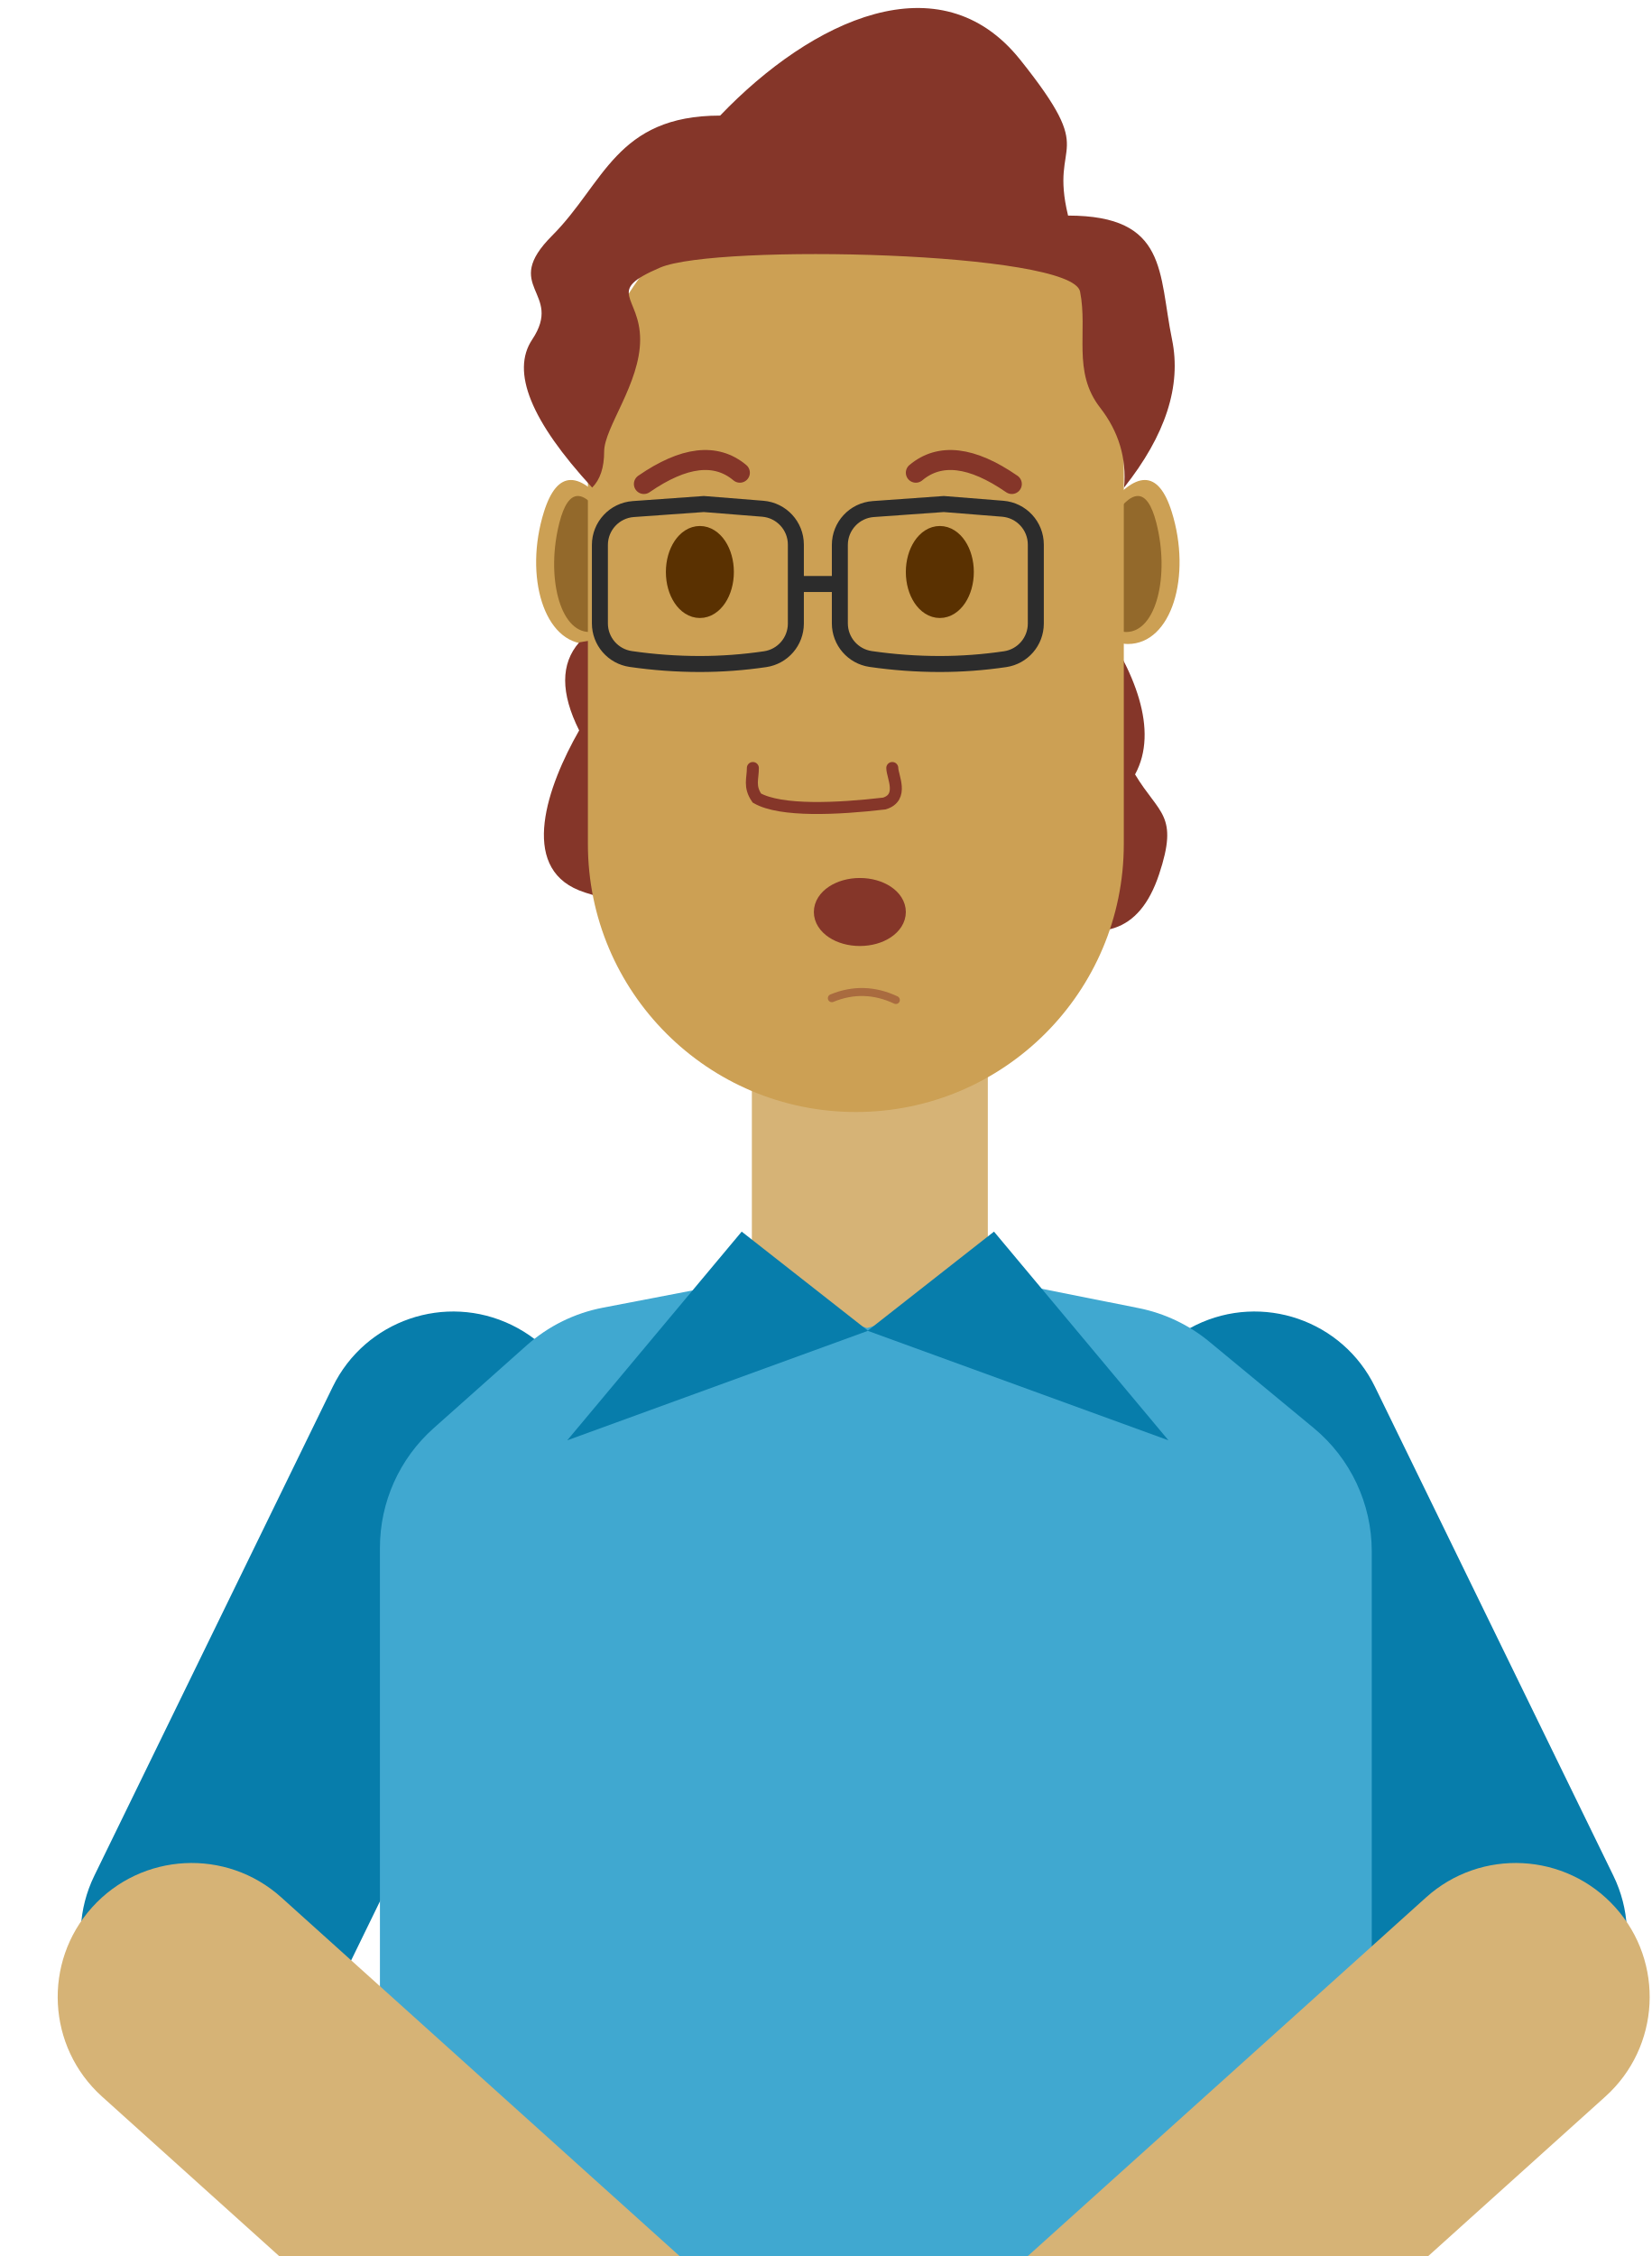
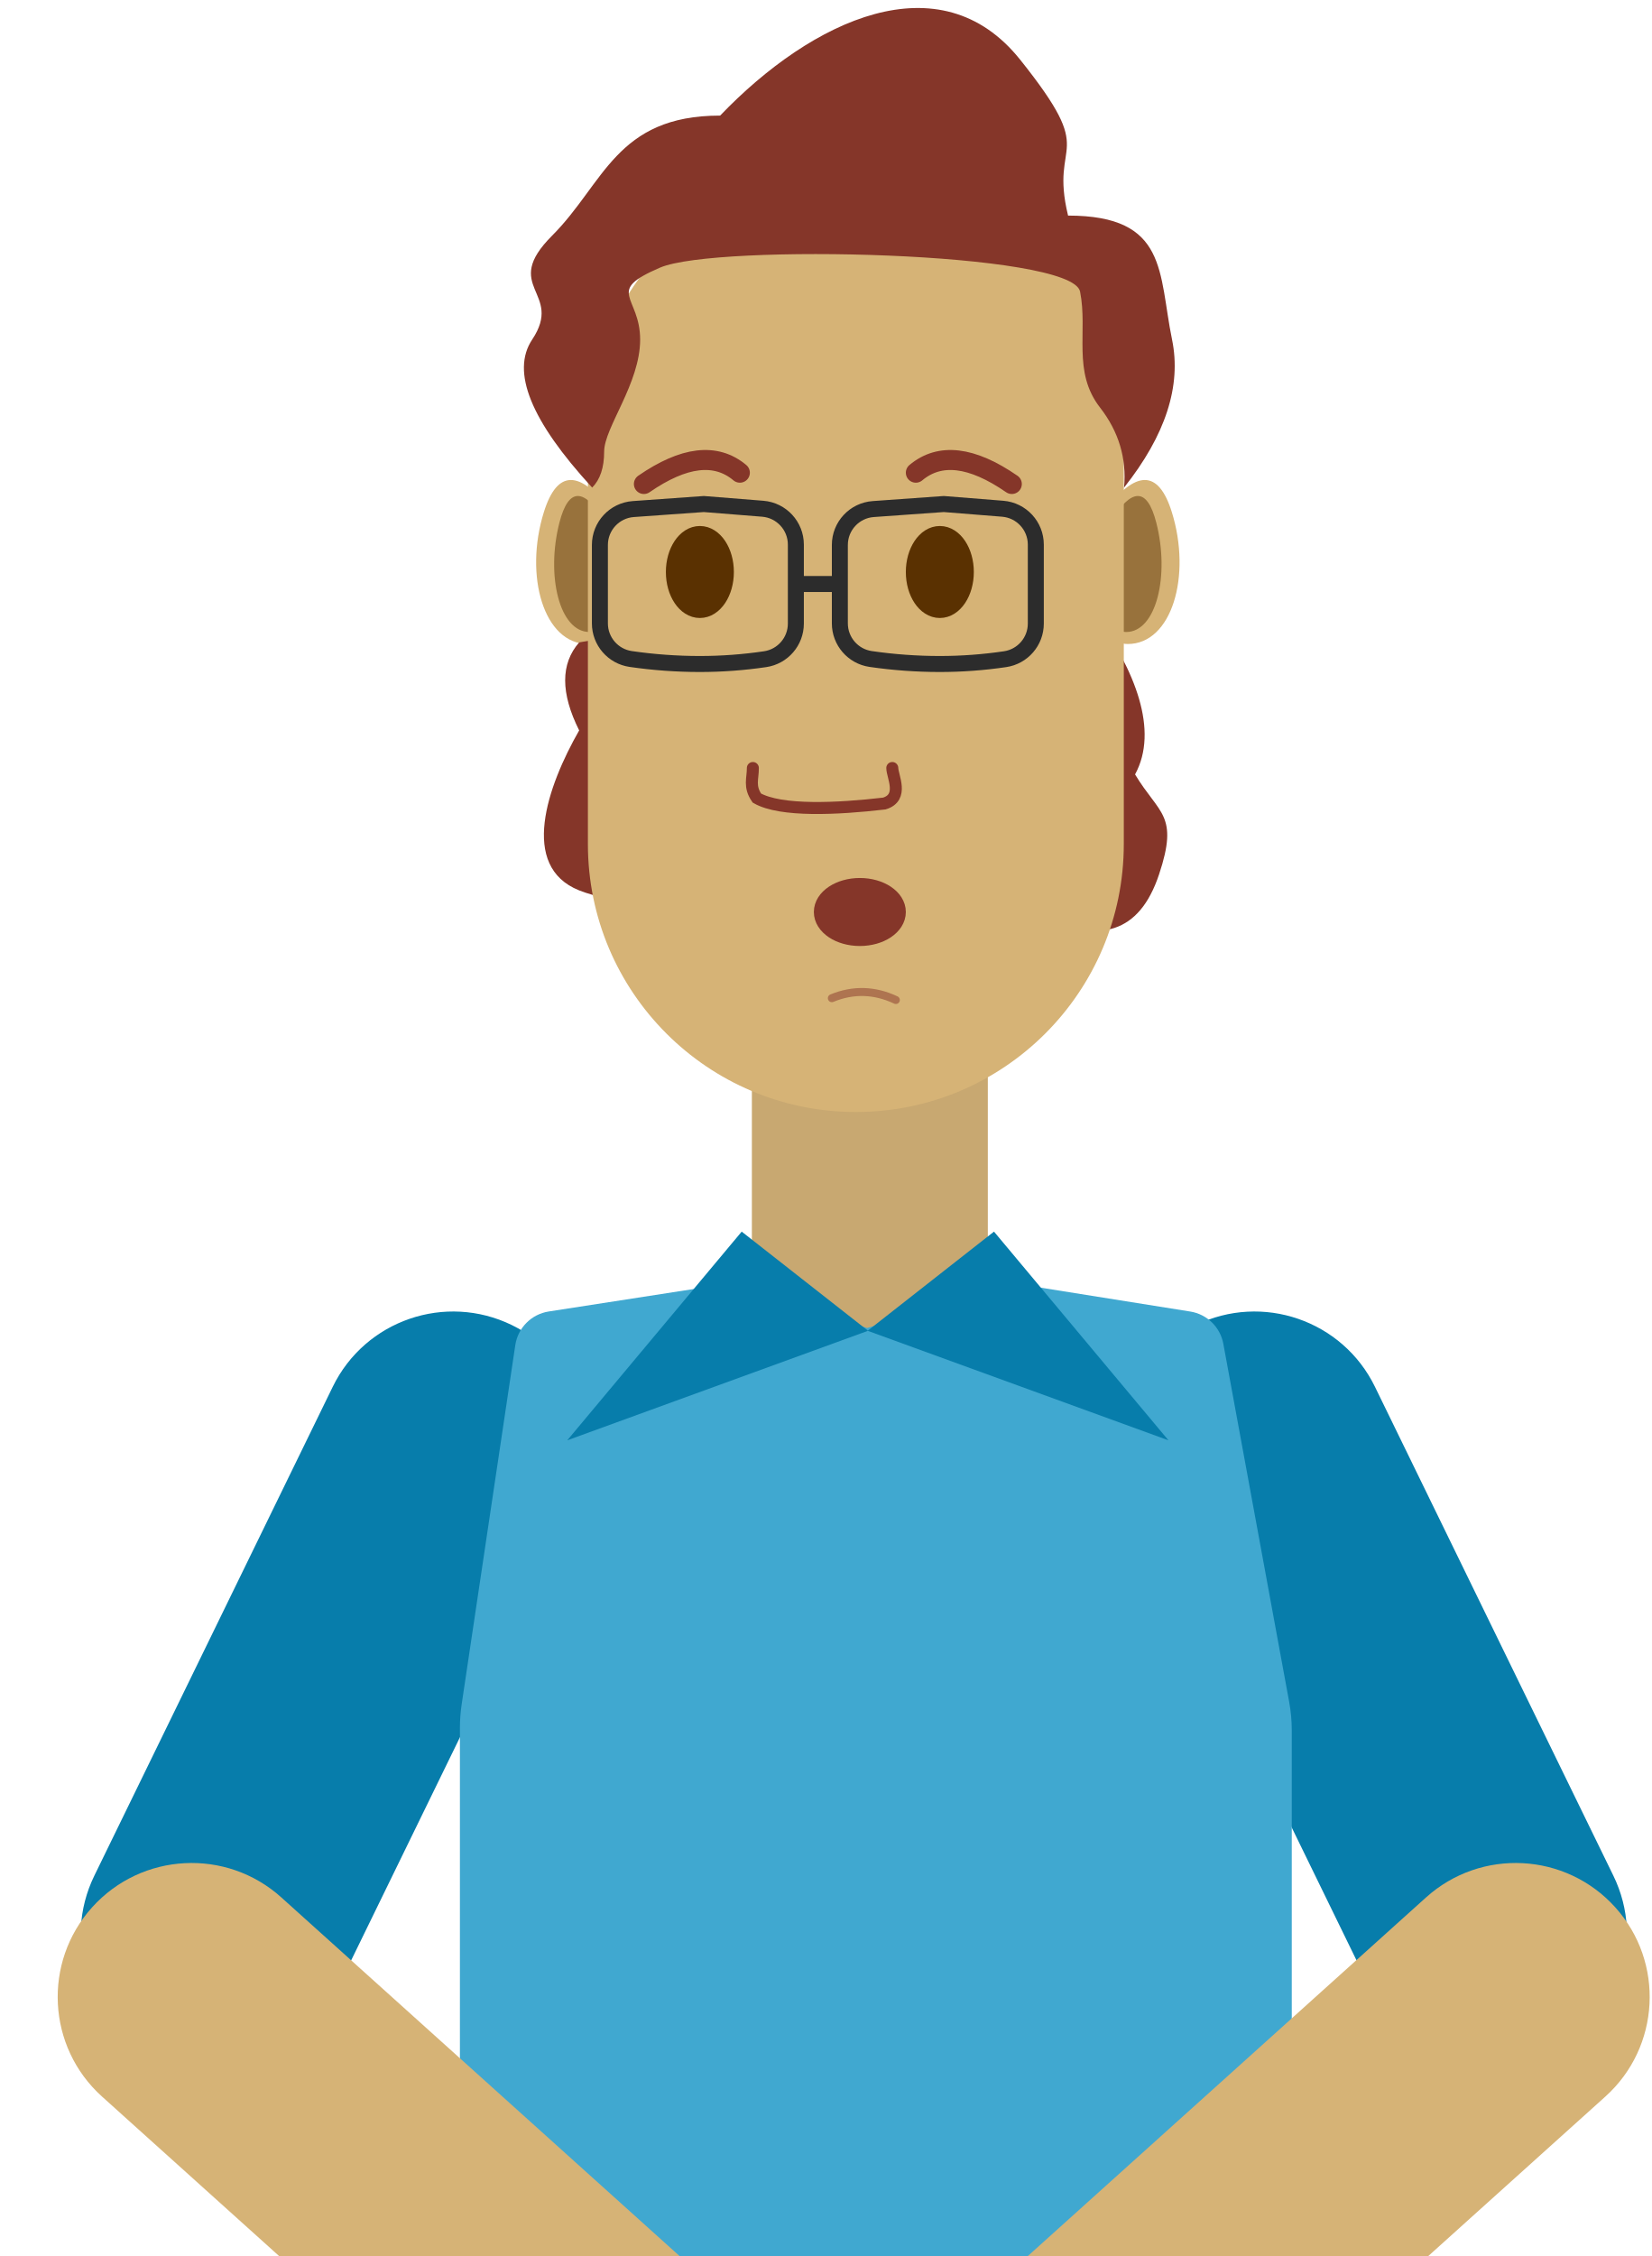
<svg xmlns="http://www.w3.org/2000/svg" width="413px" height="564px" viewBox="0 0 413 564" version="1.1">
  <defs />
  <g id="engineer" stroke="none" stroke-width="1" fill="none" fill-rule="evenodd">
    <g id="ear-right" transform="translate(284.5, 140.5) scale(-1, 1) translate(-284.5, -140.5) translate(274, 120)">
-       <path d="M19,8 C11,-2.667 5.333,-2.667 2,8 C-3,24 2,41 13,41 C20.333,41 22.333,30 19,8 Z" id="Path-27" fill="#CCA054" fill-rule="nonzero" />
+       <path d="M19,8 C11,-2.667 5.333,-2.667 2,8 C-3,24 2,41 13,41 C20.333,41 22.333,30 19,8 Z" id="Path-27" fill="#D6B376" fill-rule="nonzero" />
      <path d="M17.491,10.634 C12.029,1.789 8.16,1.789 5.885,10.634 C2.471,23.902 5.885,38 13.395,38 C18.402,38 19.767,28.878 17.491,10.634 Z" id="Path-27-Copy" fill="#5A3101" opacity="0.5" />
    </g>
    <g id="ear" transform="translate(134, 120)">
-       <path d="M19,8 C11,-2.667 5.333,-2.667 2,8 C-3,24 2,41 13,41 C20.333,41 22.333,30 19,8 Z" id="Path-27" fill="#CCA054" fill-rule="nonzero" />
+       <path d="M19,8 C11,-2.667 5.333,-2.667 2,8 C-3,24 2,41 13,41 C20.333,41 22.333,30 19,8 Z" id="Path-27" fill="#D6B376" fill-rule="nonzero" />
      <path d="M17.491,10.634 C12.029,1.789 8.16,1.789 5.885,10.634 C2.471,23.902 5.885,38 13.395,38 C18.402,38 19.767,28.878 17.491,10.634 Z" id="Path-27-Copy" fill="#5A3101" opacity="0.5" />
    </g>
+     <rect id="neck" fill="#BD9653" fill-rule="nonzero" opacity="0.825" x="188" y="263" width="59" height="94" />
    <g id="head" transform="translate(131, 2)">
      <path d="M13.816,158.6 C9.15,163.933 9.15,171.267 13.816,180.6 C5.816,194.6 -1.184,214.6 13.816,220.6 C28.816,226.6 115.816,239.6 129.816,227.6 C143.816,233.6 153.816,231.6 158.816,216.6 C163.816,201.6 158.816,201.6 152.816,191.6 C158.816,180.6 152.816,165.6 142.816,151.6 C136.15,142.267 93.15,144.6 13.816,158.6 Z" id="mullet" fill="#853629" />
-       <rect fill="#CCA054" fill-rule="nonzero" x="16" y="40" width="134" height="236" rx="67" />
+       <rect fill="#D6B376" fill-rule="nonzero" x="16" y="40" width="134" height="236" rx="67" />
      <path d="M77,247.547 C82.333,245.343 87.667,245.494 93,248" id="chin" stroke="#853629" stroke-width="2" opacity="0.5" stroke-linecap="round" />
      <path d="M57.249,190 C57.249,192.732 56.253,194.582 58.245,197.514 C64.221,200.93 78.387,200.247 90.119,198.881 C95.099,197.361 92.111,192.049 92.111,190" id="nose" stroke="#853629" stroke-width="3" stroke-linecap="round" />
      <ellipse id="mouth" stroke="#853629" stroke-width="5" fill="#853629" stroke-linecap="round" cx="84" cy="226" rx="9" ry="6" />
      <ellipse id="eye-left" stroke="#5A3101" stroke-width="5" fill="#5A3101" stroke-linecap="round" transform="translate(44, 141) rotate(90) translate(-44, -141) " cx="44" cy="141" rx="9" ry="6" />
      <ellipse id="eye-right" stroke="#5A3101" stroke-width="5" fill="#5A3101" stroke-linecap="round" transform="translate(104, 141) rotate(90) translate(-104, -141) " cx="104" cy="141" rx="9" ry="6" />
      <path d="M30,119 C40,112.091 48,111.149 54,116.174" id="eyebrow" stroke="#853629" stroke-width="5" stroke-linecap="round" />
      <path d="M98,119 C108,112.091 116,111.149 122,116.174" id="eyebrow" stroke="#853629" stroke-width="5" stroke-linecap="round" transform="translate(110, 116) scale(-1, 1) translate(-110, -116) " />
      <path d="M150.065,119.896 C150.731,112.562 148.731,105.896 144.065,99.896 C137.065,90.896 141.065,80.896 139.065,70.896 C137.065,60.896 48.065,58.896 34.065,64.896 C20.065,70.896 29.065,71.896 29.065,82.896 C29.065,93.896 20.065,104.896 20.065,110.896 C20.065,114.896 19.065,117.896 17.065,119.896 C1.731,103.229 -3.269,90.896 2.065,82.896 C10.065,70.896 -5.935,69.896 7.065,56.896 C20.065,43.896 23.034,26.896 49.065,26.896 C72.065,2.896 104.065,-12.104 124.065,12.896 C144.065,37.896 131.278,32.197 136.065,51.896 C161.065,51.896 158.638,66.253 162.065,82.896 C164.447,94.467 160.447,106.801 150.065,119.896 Z" id="hair" fill="#853629" />
      <g id="glasses" transform="translate(17, 122)" stroke="#2C2C2C" stroke-width="4">
        <path d="M87.991,2.006 L70.359,3.265 C65.649,3.602 62,7.521 62,12.242 L62,31.842 C62,36.315 65.285,40.109 69.712,40.75 C75.475,41.583 81.238,42 87,42 C92.437,42 97.874,41.599 103.312,40.798 C107.728,40.147 111,36.358 111,31.894 L111,12.155 C111,7.463 107.395,3.558 102.718,3.184 L87.991,2.006 Z" />
        <path d="M27.991,2.006 L10.359,3.265 C5.649,3.602 2,7.521 2,12.242 L2,31.842 C2,36.315 5.285,40.109 9.712,40.75 C15.475,41.583 21.238,42 27,42 C32.437,42 37.874,41.599 43.312,40.798 C47.728,40.147 51,36.358 51,31.894 L51,12.155 C51,7.463 47.395,3.558 42.718,3.184 L27.991,2.006 Z" />
        <path d="M51,22 L62,22" id="Path-29" />
      </g>
    </g>
-     <rect id="neck" fill="#CCA054" fill-rule="nonzero" opacity="0.8" x="188" y="263" width="59" height="94" />
    <rect id="upper-arm-right" fill="#077DAB" transform="translate(343.5, 422.5) rotate(-26) translate(-343.5, -422.5) " x="310" y="321" width="67" height="203" rx="33.5" />
    <rect id="upper-arm-right-copy" fill="#077DAB" transform="translate(83.5, 422.5) scale(-1, 1) rotate(-26) translate(-83.5, -422.5) " x="50" y="321" width="67" height="203" rx="33.5" />
-     <path d="M108.404,357.068 L131.707,336.324 C137.091,331.53 143.671,328.281 150.75,326.92 L181.54,321 L216.818,332 L254.493,321 L284.72,327.028 C291.212,328.322 297.28,331.208 302.382,335.425 L328.485,357.002 C337.678,364.601 343,375.905 343,387.832 L343,551 C343,573.091 325.091,591 303,591 L135,591 C112.909,591 95,573.091 95,551 L95,386.945 C95,375.53 99.877,364.658 108.404,357.068 Z" id="torso" fill="#40A8D0" />
+     <path d="M115.439,426.062 L128.847,336.278 C129.493,331.949 132.88,328.543 137.205,327.873 L181.54,321 L216.818,332 L254.493,321 L297.629,327.886 C301.813,328.554 305.122,331.785 305.888,335.952 L322.34,425.413 C322.779,427.799 323,430.221 323,432.647 L323,551 C323,573.091 305.091,591 283,591 L155,591 C132.909,591 115,573.091 115,551 L115,431.97 C115,429.993 115.147,428.018 115.439,426.062 Z" id="torso" fill="#40A8D0" />
    <rect id="lower-arm-copy" fill="#D6B376" transform="translate(98.46082, 544.7491) scale(-1, 1) rotate(-132) translate(-98.46082, -544.7491) " x="64.961" y="443.249" width="67" height="203" rx="33.5" />
    <rect id="lower-arm" fill="#D6B376" transform="translate(328.4608, 544.7491) rotate(-132) translate(-328.4608, -544.7491) " x="294.961" y="443.249" width="67" height="203" rx="33.5" />
    <polygon id="Path-28" fill="#077DAB" transform="translate(174, 338) rotate(-33) translate(-174, -338) " points="200 319 213 357 135 339" />
    <polygon id="Path-28-Copy" fill="#077DAB" transform="translate(260, 338) scale(-1, 1) rotate(-33) translate(-260, -338) " points="286 319 299 357 221 339" />
  </g>
</svg>
